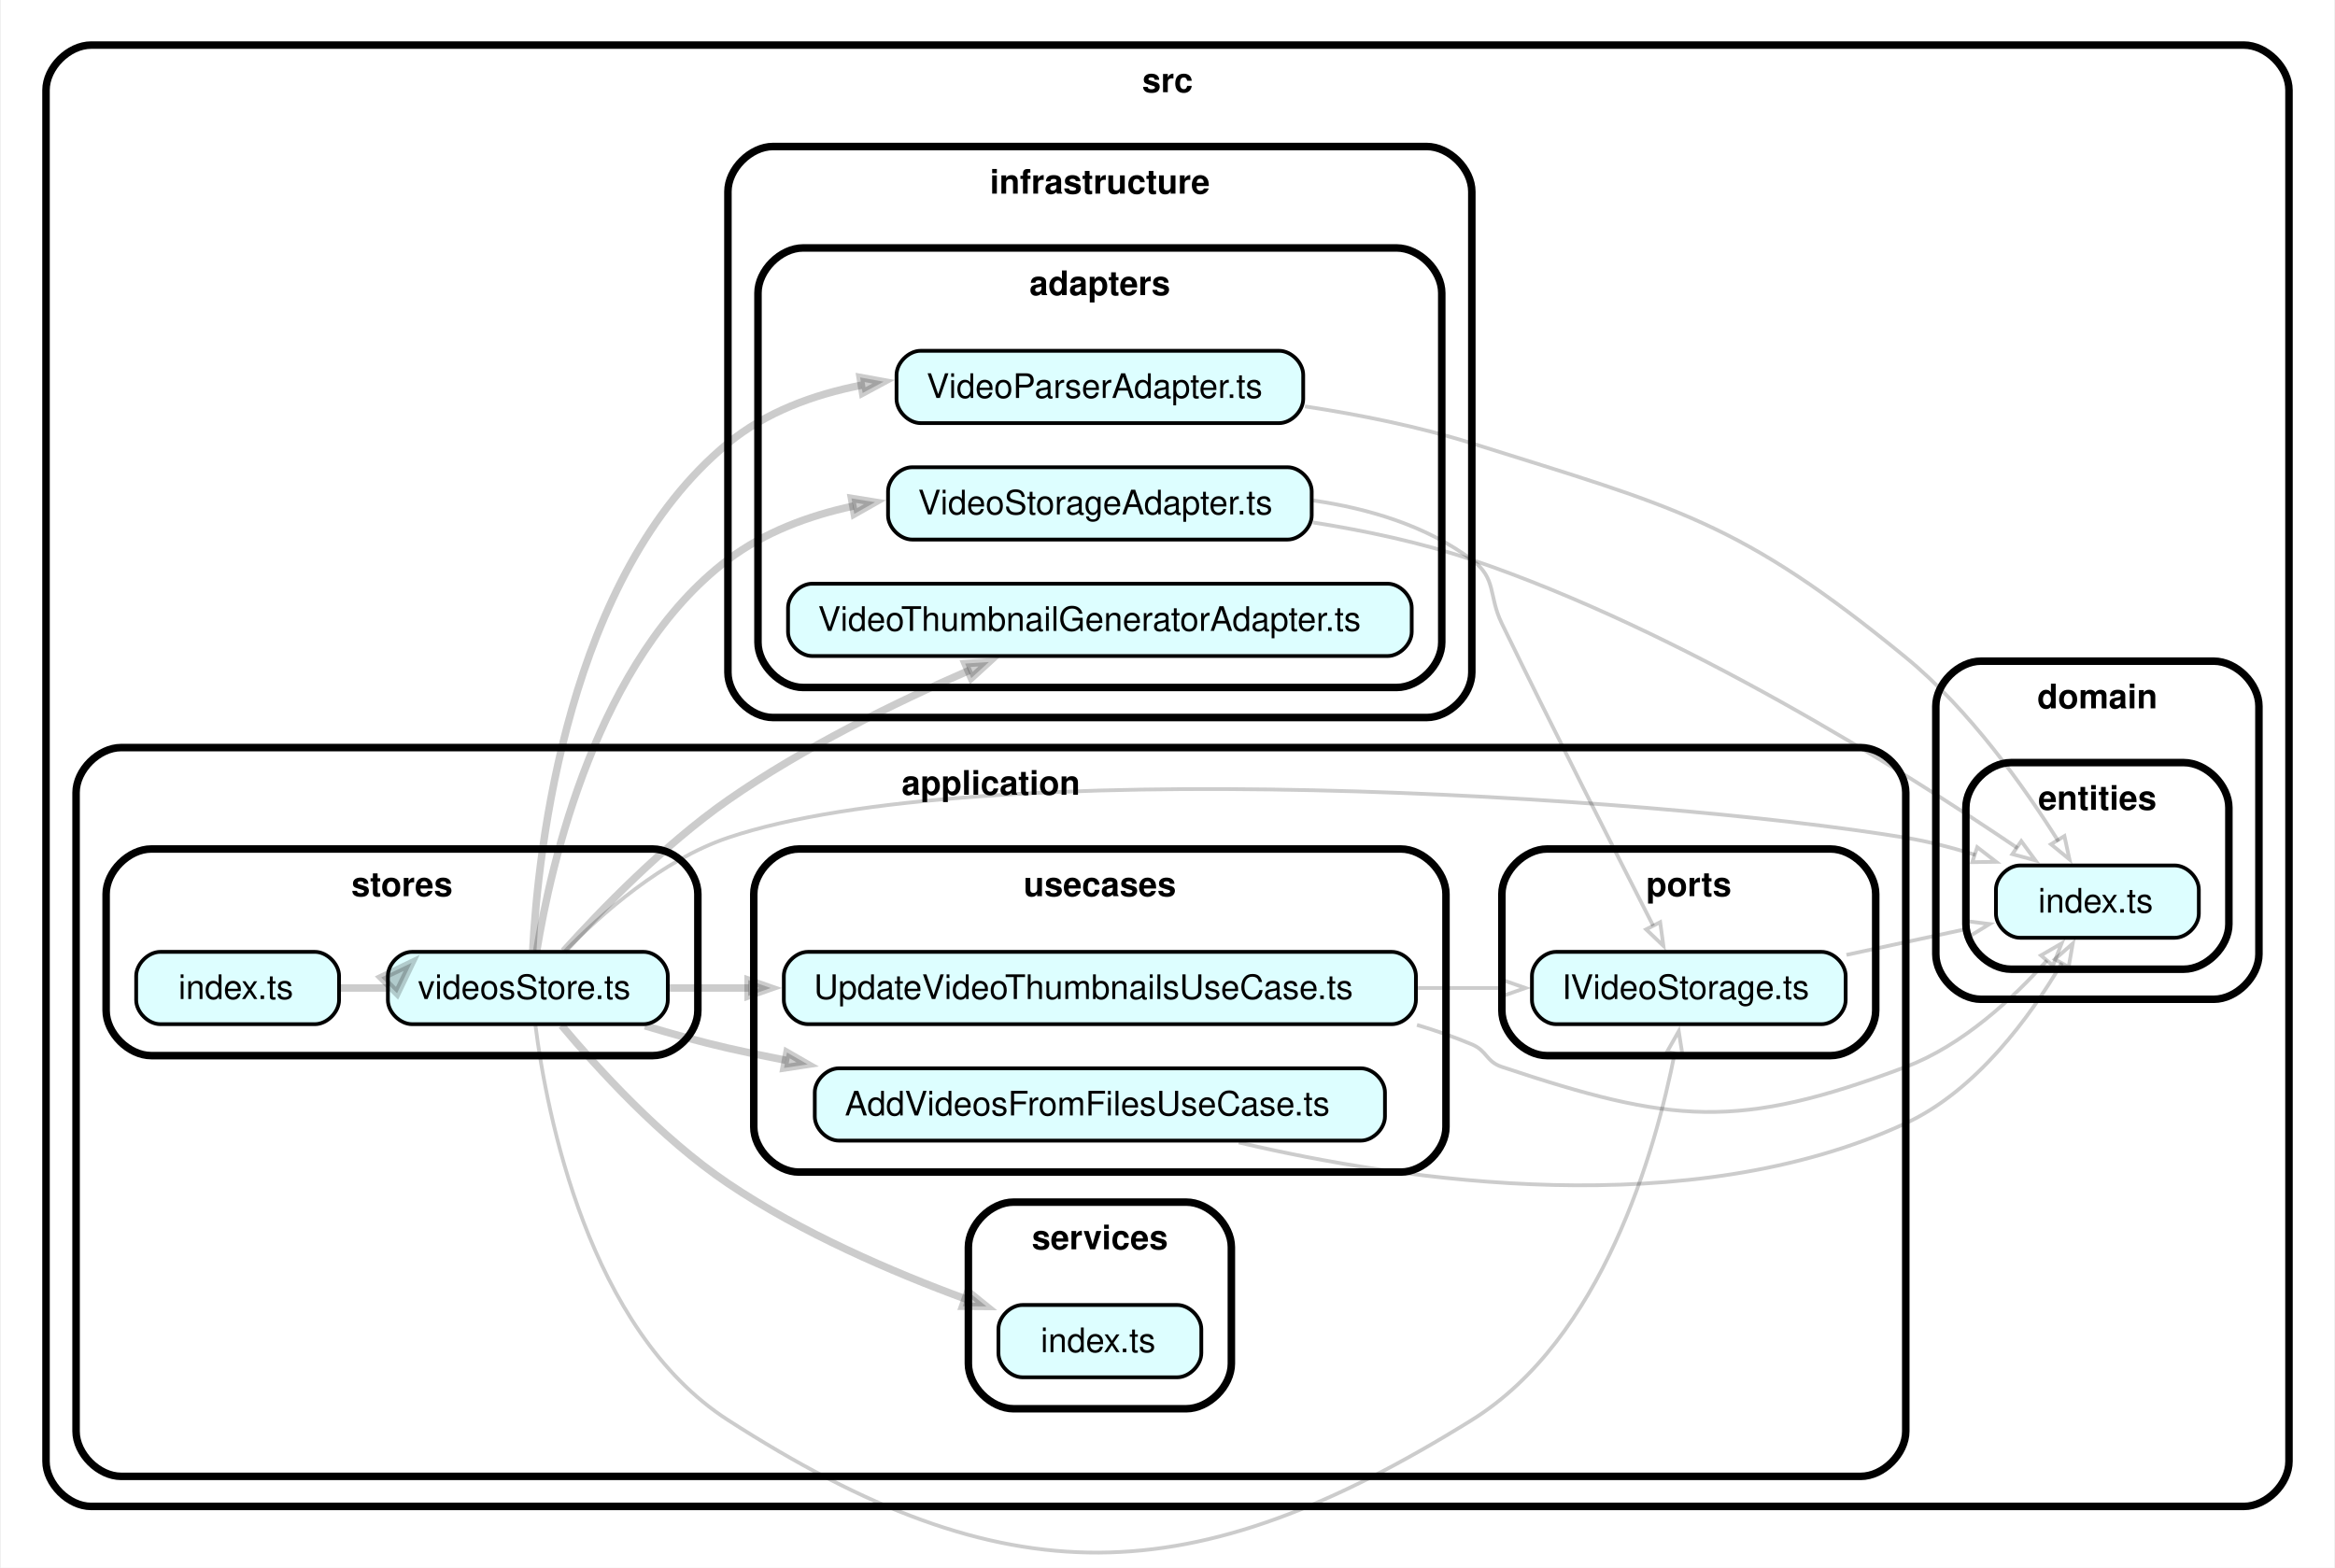
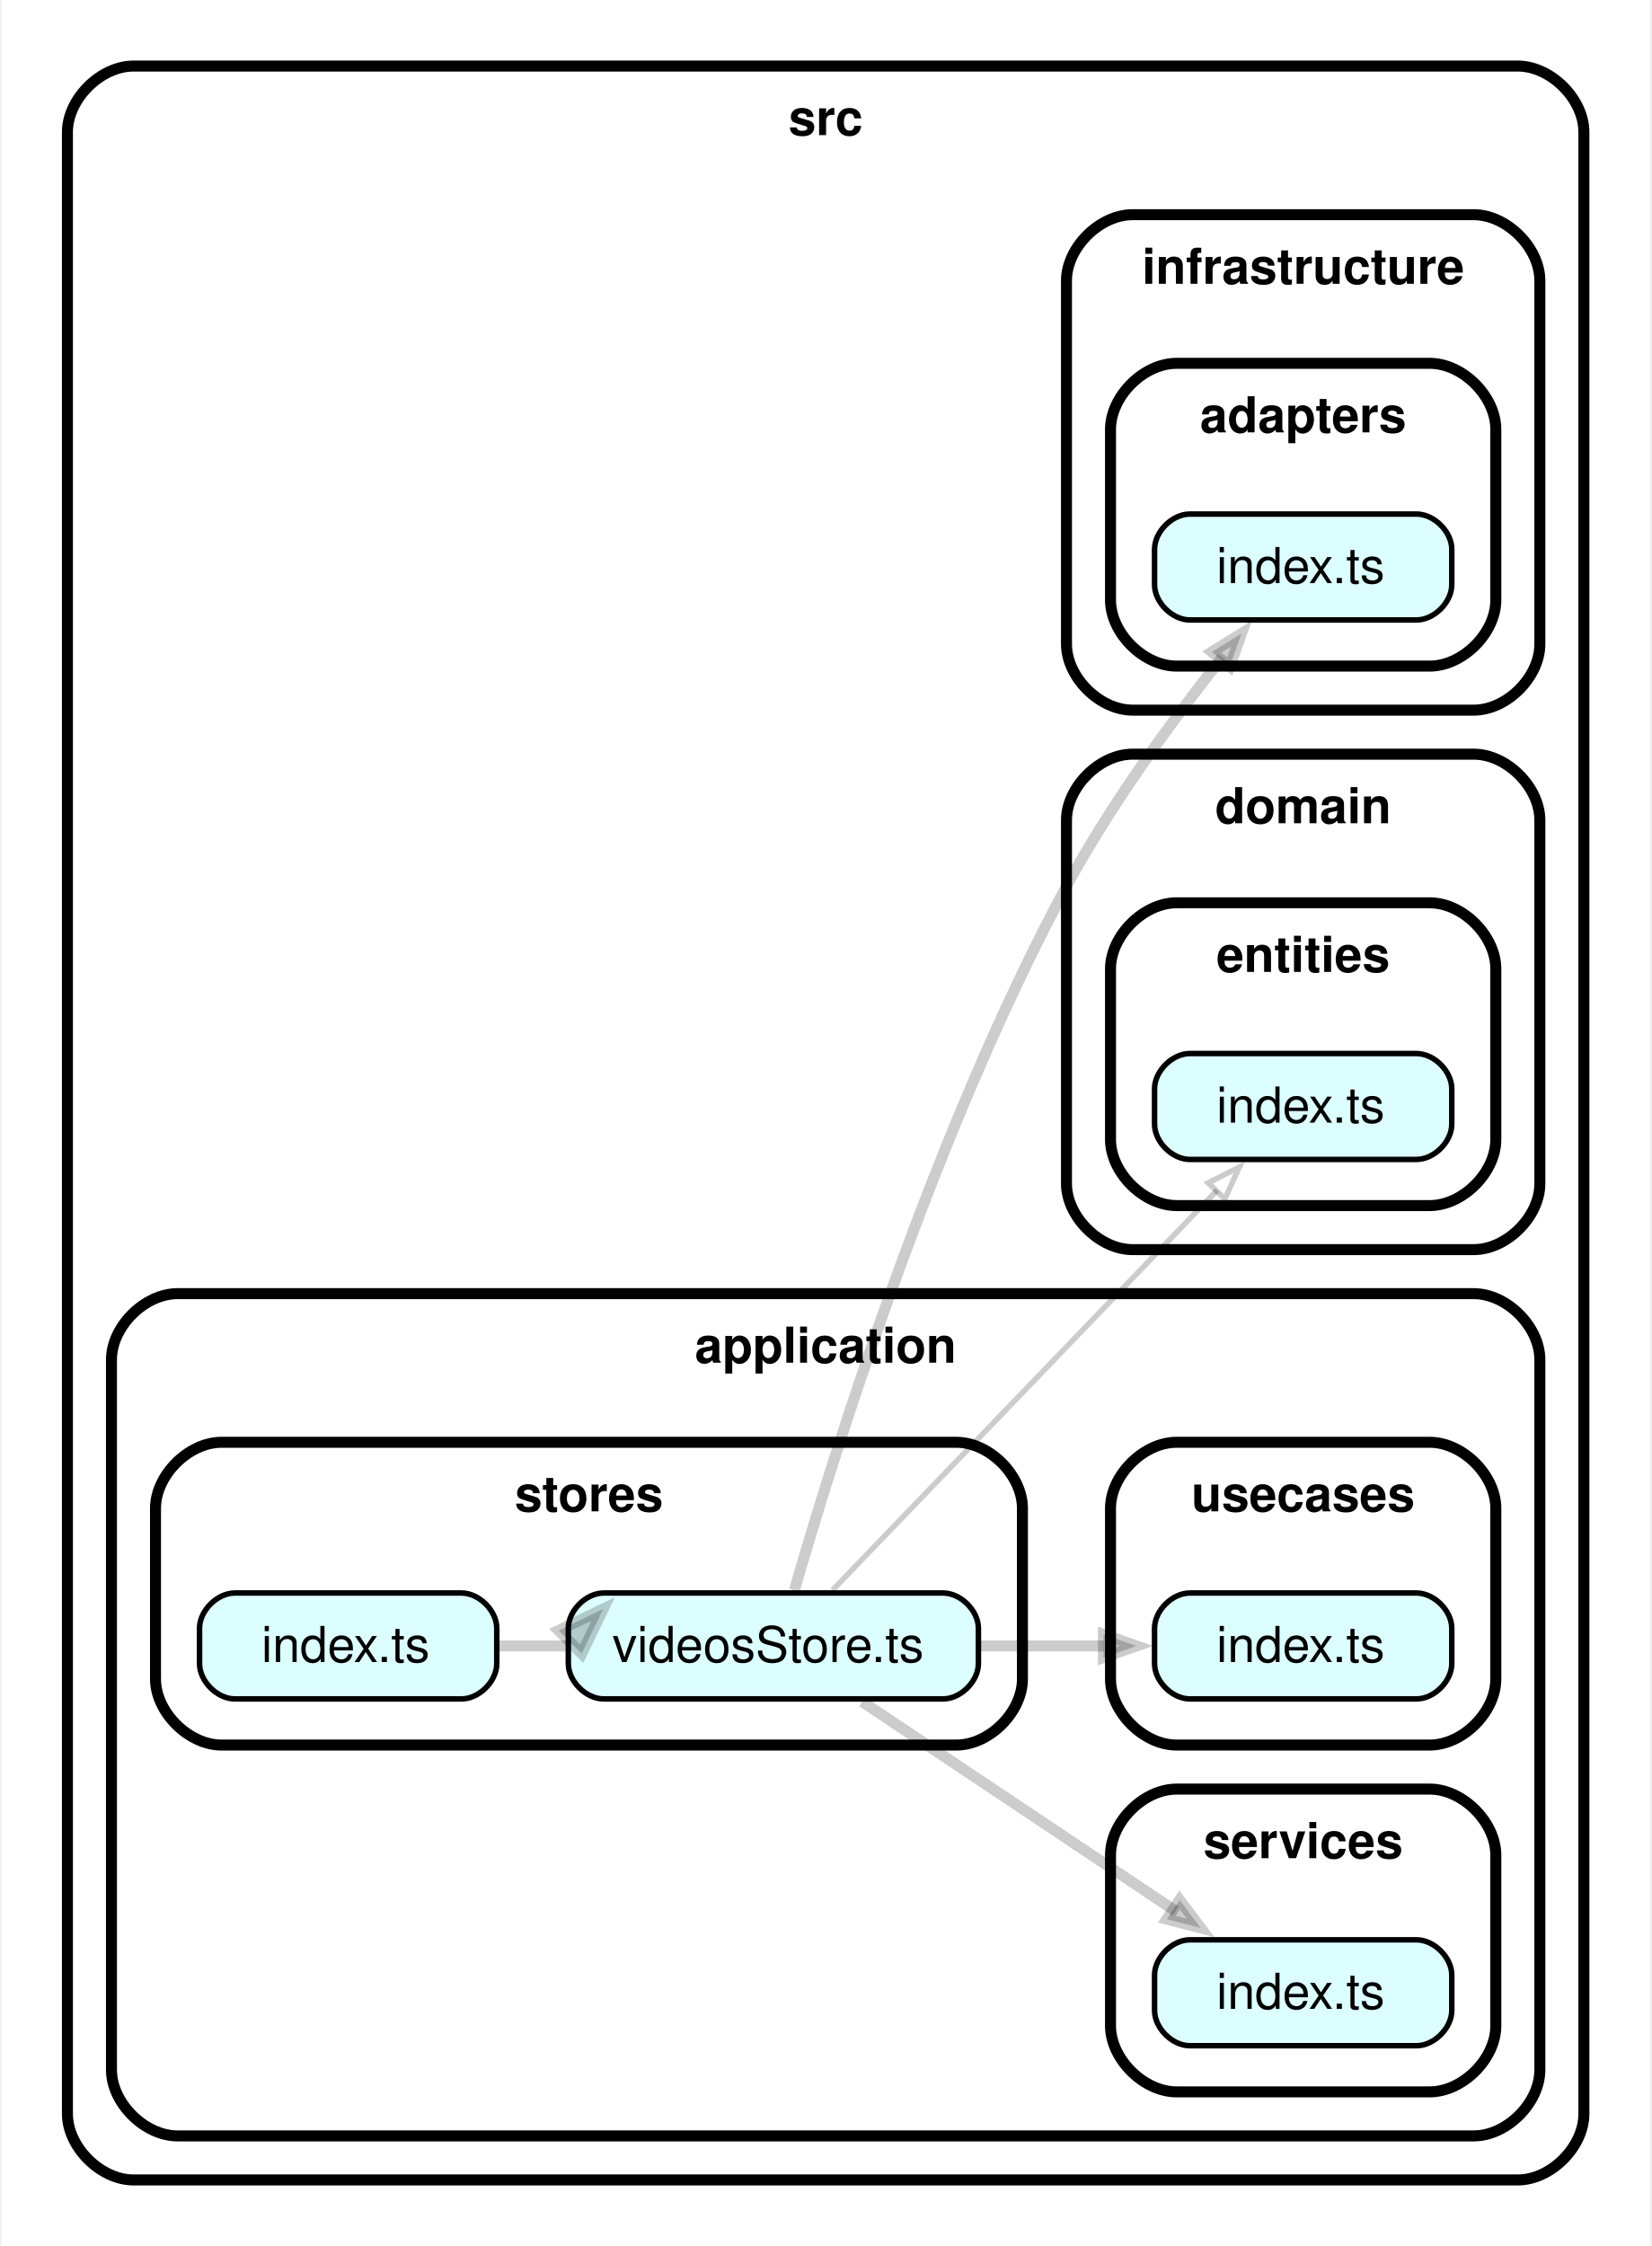
- <svg xmlns="http://www.w3.org/2000/svg" xmlns:xlink="http://www.w3.org/1999/xlink" width="621pt" height="417pt" viewBox="0.00 0.00 621.00 417.33">
-   <g id="graph0" class="graph" transform="scale(1 1) rotate(0) translate(4 413.33)">
-     <polygon fill="white" stroke="none" points="-4,4 -4,-413.33 617,-413.33 617,4 -4,4" />
+ <svg xmlns="http://www.w3.org/2000/svg" xmlns:xlink="http://www.w3.org/1999/xlink" width="300pt" height="408pt" viewBox="0.00 0.00 299.50 408.00">
+   <g id="graph0" class="graph" transform="scale(1 1) rotate(0) translate(4 404)">
+     <polygon fill="white" stroke="none" points="-4,4 -4,-404 295.5,-404 295.5,4 -4,4" />
    <g id="clust1" class="cluster">
-       <path fill="#ffffff" stroke="black" stroke-width="2" d="M20,-12.33C20,-12.33 593,-12.33 593,-12.33 599,-12.33 605,-18.33 605,-24.33 605,-24.33 605,-389.33 605,-389.33 605,-395.33 599,-401.33 593,-401.33 593,-401.33 20,-401.33 20,-401.33 14,-401.33 8,-395.33 8,-389.33 8,-389.33 8,-24.33 8,-24.33 8,-18.33 14,-12.33 20,-12.33" />
-       <text text-anchor="middle" x="306.5" y="-388.78" font-family="Helvetica,sans-Serif" font-weight="bold" font-size="9.00">src</text>
+       <path fill="#ffffff" stroke="black" stroke-width="2" d="M20,-8C20,-8 271.5,-8 271.5,-8 277.5,-8 283.5,-14 283.5,-20 283.5,-20 283.5,-380 283.5,-380 283.5,-386 277.5,-392 271.5,-392 271.5,-392 20,-392 20,-392 14,-392 8,-386 8,-380 8,-380 8,-20 8,-20 8,-14 14,-8 20,-8" />
+       <text text-anchor="middle" x="145.75" y="-379.45" font-family="Helvetica,sans-Serif" font-weight="bold" font-size="9.00">src</text>
    </g>
    <g id="clust2" class="cluster">
-       <path fill="#ffffff" stroke="black" stroke-width="2" d="M28,-20.33C28,-20.33 491,-20.33 491,-20.33 497,-20.33 503,-26.33 503,-32.33 503,-32.33 503,-202.33 503,-202.33 503,-208.33 497,-214.33 491,-214.33 491,-214.33 28,-214.33 28,-214.33 22,-214.33 16,-208.33 16,-202.33 16,-202.33 16,-32.33 16,-32.33 16,-26.33 22,-20.33 28,-20.33" />
-       <text text-anchor="middle" x="259.5" y="-201.78" font-family="Helvetica,sans-Serif" font-weight="bold" font-size="9.00">application</text>
+       <path fill="#ffffff" stroke="black" stroke-width="2" d="M28,-16C28,-16 263.5,-16 263.5,-16 269.5,-16 275.5,-22 275.5,-28 275.5,-28 275.5,-157 275.5,-157 275.5,-163 269.5,-169 263.5,-169 263.5,-169 28,-169 28,-169 22,-169 16,-163 16,-157 16,-157 16,-28 16,-28 16,-22 22,-16 28,-16" />
+       <text text-anchor="middle" x="145.75" y="-156.45" font-family="Helvetica,sans-Serif" font-weight="bold" font-size="9.00">application</text>
    </g>
    <g id="clust3" class="cluster">
-       <path fill="#ffffff" stroke="black" stroke-width="2" d="M407.5,-132.33C407.5,-132.33 483,-132.33 483,-132.33 489,-132.33 495,-138.33 495,-144.33 495,-144.33 495,-175.33 495,-175.33 495,-181.33 489,-187.33 483,-187.33 483,-187.33 407.5,-187.33 407.5,-187.33 401.5,-187.33 395.5,-181.33 395.5,-175.33 395.5,-175.33 395.5,-144.33 395.5,-144.33 395.5,-138.33 401.5,-132.33 407.5,-132.33" />
-       <text text-anchor="middle" x="445.25" y="-174.78" font-family="Helvetica,sans-Serif" font-weight="bold" font-size="9.00">ports</text>
+       <path fill="#ffffff" stroke="black" stroke-width="2" d="M209.5,-24C209.5,-24 255.5,-24 255.5,-24 261.5,-24 267.5,-30 267.5,-36 267.5,-36 267.5,-67 267.5,-67 267.5,-73 261.5,-79 255.5,-79 255.5,-79 209.5,-79 209.5,-79 203.5,-79 197.5,-73 197.5,-67 197.5,-67 197.5,-36 197.5,-36 197.5,-30 203.5,-24 209.5,-24" />
+       <text text-anchor="middle" x="232.5" y="-66.45" font-family="Helvetica,sans-Serif" font-weight="bold" font-size="9.00">services</text>
+     </g>
+     <g id="clust5" class="cluster">
+       <path fill="#ffffff" stroke="black" stroke-width="2" d="M209.5,-87C209.5,-87 255.5,-87 255.5,-87 261.5,-87 267.5,-93 267.5,-99 267.5,-99 267.5,-130 267.5,-130 267.5,-136 261.5,-142 255.5,-142 255.5,-142 209.5,-142 209.5,-142 203.5,-142 197.5,-136 197.5,-130 197.5,-130 197.5,-99 197.5,-99 197.5,-93 203.5,-87 209.5,-87" />
+       <text text-anchor="middle" x="232.5" y="-129.45" font-family="Helvetica,sans-Serif" font-weight="bold" font-size="9.00">usecases</text>
+     </g>
+     <g id="clust4" class="cluster">
+       <path fill="#ffffff" stroke="black" stroke-width="2" d="M36,-87C36,-87 169.5,-87 169.5,-87 175.5,-87 181.5,-93 181.5,-99 181.5,-99 181.5,-130 181.5,-130 181.5,-136 175.5,-142 169.5,-142 169.5,-142 36,-142 36,-142 30,-142 24,-136 24,-130 24,-130 24,-99 24,-99 24,-93 30,-87 36,-87" />
+       <text text-anchor="middle" x="102.75" y="-129.45" font-family="Helvetica,sans-Serif" font-weight="bold" font-size="9.00">stores</text>
    </g>
    <g id="clust6" class="cluster">
-       <path fill="#ffffff" stroke="black" stroke-width="2" d="M208.38,-101.33C208.38,-101.33 368.62,-101.33 368.62,-101.33 374.62,-101.33 380.62,-107.33 380.62,-113.33 380.62,-113.33 380.62,-175.33 380.62,-175.33 380.62,-181.33 374.62,-187.33 368.62,-187.33 368.62,-187.33 208.38,-187.33 208.38,-187.33 202.38,-187.33 196.38,-181.33 196.38,-175.33 196.38,-175.33 196.38,-113.33 196.38,-113.33 196.38,-107.33 202.38,-101.33 208.38,-101.33" />
-       <text text-anchor="middle" x="288.5" y="-174.78" font-family="Helvetica,sans-Serif" font-weight="bold" font-size="9.00">usecases</text>
-     </g>
-     <g id="clust4" class="cluster">
-       <path fill="#ffffff" stroke="black" stroke-width="2" d="M265.5,-38.33C265.5,-38.33 311.5,-38.33 311.5,-38.33 317.5,-38.33 323.5,-44.33 323.5,-50.33 323.5,-50.33 323.5,-81.33 323.5,-81.33 323.5,-87.33 317.5,-93.33 311.5,-93.33 311.5,-93.33 265.5,-93.33 265.5,-93.33 259.5,-93.33 253.5,-87.33 253.5,-81.33 253.5,-81.33 253.5,-50.33 253.5,-50.33 253.5,-44.33 259.5,-38.33 265.5,-38.33" />
-       <text text-anchor="middle" x="288.5" y="-80.78" font-family="Helvetica,sans-Serif" font-weight="bold" font-size="9.00">services</text>
-     </g>
-     <g id="clust5" class="cluster">
-       <path fill="#ffffff" stroke="black" stroke-width="2" d="M36,-132.33C36,-132.33 169.5,-132.33 169.5,-132.33 175.5,-132.33 181.5,-138.33 181.5,-144.33 181.5,-144.33 181.5,-175.33 181.5,-175.33 181.5,-181.33 175.5,-187.33 169.5,-187.33 169.5,-187.33 36,-187.33 36,-187.33 30,-187.33 24,-181.33 24,-175.33 24,-175.33 24,-144.33 24,-144.33 24,-138.33 30,-132.33 36,-132.33" />
-       <text text-anchor="middle" x="102.75" y="-174.78" font-family="Helvetica,sans-Serif" font-weight="bold" font-size="9.00">stores</text>
+       <path fill="#ffffff" stroke="black" stroke-width="2" d="M201.5,-177C201.5,-177 263.5,-177 263.5,-177 269.5,-177 275.5,-183 275.5,-189 275.5,-189 275.5,-255 275.5,-255 275.5,-261 269.5,-267 263.5,-267 263.5,-267 201.5,-267 201.5,-267 195.5,-267 189.5,-261 189.5,-255 189.5,-255 189.5,-189 189.5,-189 189.5,-183 195.5,-177 201.5,-177" />
+       <text text-anchor="middle" x="232.5" y="-254.45" font-family="Helvetica,sans-Serif" font-weight="bold" font-size="9.00">domain</text>
    </g>
    <g id="clust7" class="cluster">
-       <path fill="#ffffff" stroke="black" stroke-width="2" d="M523,-147.33C523,-147.33 585,-147.33 585,-147.33 591,-147.33 597,-153.33 597,-159.33 597,-159.33 597,-225.33 597,-225.33 597,-231.33 591,-237.33 585,-237.33 585,-237.33 523,-237.33 523,-237.33 517,-237.33 511,-231.33 511,-225.33 511,-225.33 511,-159.33 511,-159.33 511,-153.33 517,-147.33 523,-147.33" />
-       <text text-anchor="middle" x="554" y="-224.78" font-family="Helvetica,sans-Serif" font-weight="bold" font-size="9.00">domain</text>
+       <path fill="#ffffff" stroke="black" stroke-width="2" d="M209.5,-185C209.5,-185 255.5,-185 255.5,-185 261.5,-185 267.5,-191 267.5,-197 267.5,-197 267.5,-228 267.5,-228 267.5,-234 261.5,-240 255.5,-240 255.5,-240 209.5,-240 209.5,-240 203.5,-240 197.5,-234 197.5,-228 197.5,-228 197.5,-197 197.5,-197 197.5,-191 203.5,-185 209.5,-185" />
+       <text text-anchor="middle" x="232.5" y="-227.45" font-family="Helvetica,sans-Serif" font-weight="bold" font-size="9.00">entities</text>
    </g>
    <g id="clust8" class="cluster">
-       <path fill="#ffffff" stroke="black" stroke-width="2" d="M531,-155.33C531,-155.33 577,-155.33 577,-155.33 583,-155.33 589,-161.33 589,-167.33 589,-167.33 589,-198.33 589,-198.33 589,-204.33 583,-210.33 577,-210.33 577,-210.33 531,-210.33 531,-210.33 525,-210.33 519,-204.33 519,-198.33 519,-198.33 519,-167.33 519,-167.33 519,-161.33 525,-155.33 531,-155.33" />
-       <text text-anchor="middle" x="554" y="-197.78" font-family="Helvetica,sans-Serif" font-weight="bold" font-size="9.00">entities</text>
+       <path fill="#ffffff" stroke="black" stroke-width="2" d="M201.5,-275C201.5,-275 263.5,-275 263.5,-275 269.5,-275 275.5,-281 275.5,-287 275.5,-287 275.5,-353 275.5,-353 275.5,-359 269.5,-365 263.5,-365 263.5,-365 201.5,-365 201.5,-365 195.5,-365 189.5,-359 189.5,-353 189.5,-353 189.5,-287 189.5,-287 189.5,-281 195.5,-275 201.5,-275" />
+       <text text-anchor="middle" x="232.5" y="-352.45" font-family="Helvetica,sans-Serif" font-weight="bold" font-size="9.00">infrastructure</text>
    </g>
    <g id="clust9" class="cluster">
-       <path fill="#ffffff" stroke="black" stroke-width="2" d="M201.5,-222.33C201.5,-222.33 375.5,-222.33 375.5,-222.33 381.5,-222.33 387.5,-228.33 387.5,-234.33 387.5,-234.33 387.5,-362.33 387.5,-362.33 387.5,-368.33 381.5,-374.33 375.5,-374.33 375.5,-374.33 201.5,-374.33 201.5,-374.33 195.5,-374.33 189.5,-368.33 189.5,-362.33 189.5,-362.33 189.5,-234.33 189.5,-234.33 189.5,-228.33 195.5,-222.33 201.5,-222.33" />
-       <text text-anchor="middle" x="288.5" y="-361.78" font-family="Helvetica,sans-Serif" font-weight="bold" font-size="9.00">infrastructure</text>
-     </g>
-     <g id="clust10" class="cluster">
-       <path fill="#ffffff" stroke="black" stroke-width="2" d="M209.5,-230.33C209.5,-230.33 367.5,-230.33 367.5,-230.33 373.5,-230.33 379.5,-236.33 379.5,-242.33 379.5,-242.33 379.5,-335.33 379.5,-335.33 379.5,-341.33 373.5,-347.33 367.5,-347.33 367.5,-347.33 209.5,-347.33 209.5,-347.33 203.5,-347.33 197.5,-341.33 197.5,-335.33 197.5,-335.33 197.5,-242.33 197.5,-242.33 197.5,-236.33 203.5,-230.33 209.5,-230.33" />
-       <text text-anchor="middle" x="288.5" y="-334.78" font-family="Helvetica,sans-Serif" font-weight="bold" font-size="9.00">adapters</text>
+       <path fill="#ffffff" stroke="black" stroke-width="2" d="M209.5,-283C209.5,-283 255.5,-283 255.5,-283 261.5,-283 267.5,-289 267.5,-295 267.5,-295 267.5,-326 267.5,-326 267.5,-332 261.5,-338 255.5,-338 255.5,-338 209.5,-338 209.5,-338 203.5,-338 197.5,-332 197.5,-326 197.5,-326 197.5,-295 197.5,-295 197.5,-289 203.5,-283 209.5,-283" />
+       <text text-anchor="middle" x="232.5" y="-325.45" font-family="Helvetica,sans-Serif" font-weight="bold" font-size="9.00">adapters</text>
    </g>
    <g id="node1" class="node">
      <g id="a_node1">
-         <a xlink:href="src/application/ports/IVideoStorage.ts" xlink:title="IVideoStorage.ts">
-           <path fill="#ddfeff" stroke="black" d="M480.58,-159.95C480.58,-159.95 409.92,-159.95 409.92,-159.95 406.71,-159.95 403.5,-156.74 403.5,-153.54 403.5,-153.54 403.5,-147.12 403.5,-147.12 403.5,-143.91 406.71,-140.7 409.92,-140.7 409.92,-140.7 480.58,-140.7 480.58,-140.7 483.79,-140.7 487,-143.91 487,-147.12 487,-147.12 487,-153.54 487,-153.54 487,-156.74 483.79,-159.95 480.58,-159.95" />
-           <text text-anchor="start" x="411.5" y="-147.4" font-family="Helvetica,sans-Serif" font-size="9.00">IVideoStorage.ts</text>
+         <a xlink:href="src/application/services/index.ts" xlink:title="index.ts">
+           <path fill="#ddfeff" stroke="black" d="M253.08,-51.62C253.08,-51.62 211.92,-51.62 211.92,-51.62 208.71,-51.62 205.5,-48.42 205.5,-45.21 205.5,-45.21 205.5,-38.79 205.5,-38.79 205.5,-35.58 208.71,-32.38 211.92,-32.38 211.92,-32.38 253.08,-32.38 253.08,-32.38 256.29,-32.38 259.5,-35.58 259.5,-38.79 259.5,-38.79 259.5,-45.21 259.5,-45.21 259.5,-48.42 256.29,-51.62 253.08,-51.62" />
+           <text text-anchor="start" x="216.75" y="-39.08" font-family="Helvetica,sans-Serif" font-size="9.00">index.ts</text>
        </a>
      </g>
    </g>
    <g id="node2" class="node">
      <g id="a_node2">
-         <a xlink:href="src/domain/entities/index.ts" xlink:title="index.ts">
-           <path fill="#ddfeff" stroke="black" d="M574.58,-182.95C574.58,-182.95 533.42,-182.95 533.42,-182.95 530.21,-182.95 527,-179.74 527,-176.54 527,-176.54 527,-170.12 527,-170.12 527,-166.91 530.21,-163.7 533.42,-163.7 533.42,-163.7 574.58,-163.7 574.58,-163.7 577.79,-163.7 581,-166.91 581,-170.12 581,-170.12 581,-176.54 581,-176.54 581,-179.74 577.79,-182.95 574.58,-182.95" />
-           <text text-anchor="start" x="538.25" y="-170.4" font-family="Helvetica,sans-Serif" font-size="9.00">index.ts</text>
+         <a xlink:href="src/application/stores/index.ts" xlink:title="index.ts">
+           <path fill="#ddfeff" stroke="black" d="M79.58,-114.62C79.58,-114.62 38.42,-114.62 38.42,-114.62 35.21,-114.62 32,-111.42 32,-108.21 32,-108.21 32,-101.79 32,-101.79 32,-98.58 35.21,-95.38 38.42,-95.38 38.42,-95.38 79.58,-95.38 79.58,-95.38 82.79,-95.38 86,-98.58 86,-101.79 86,-101.79 86,-108.21 86,-108.21 86,-111.42 82.79,-114.62 79.58,-114.62" />
+           <text text-anchor="start" x="43.25" y="-102.08" font-family="Helvetica,sans-Serif" font-size="9.00">index.ts</text>
+         </a>
+       </g>
+     </g>
+     <g id="node3" class="node">
+       <g id="a_node3">
+         <a xlink:href="src/application/stores/videosStore.ts" xlink:title="videosStore.ts">
+           <path fill="#ddfeff" stroke="black" d="M167.08,-114.62C167.08,-114.62 105.42,-114.62 105.42,-114.62 102.21,-114.62 99,-111.42 99,-108.21 99,-108.21 99,-101.79 99,-101.79 99,-98.58 102.21,-95.38 105.42,-95.38 105.42,-95.38 167.08,-95.38 167.08,-95.38 170.29,-95.38 173.5,-98.58 173.5,-101.79 173.5,-101.79 173.5,-108.21 173.5,-108.21 173.5,-111.42 170.29,-114.62 167.08,-114.62" />
+           <text text-anchor="start" x="107" y="-102.08" font-family="Helvetica,sans-Serif" font-size="9.00">videosStore.ts</text>
        </a>
      </g>
    </g>
    <g id="edge1" class="edge">
-       <path fill="none" stroke="#000000" stroke-opacity="0.2" d="M487.22,-159.15C497.91,-161.46 509.31,-163.91 519.56,-166.12" />
-       <polygon fill="none" stroke="#000000" stroke-opacity="0.2" points="519,-168.15 525.31,-167.36 519.89,-164.05 519,-168.15" />
+       <path fill="none" stroke="#000000" stroke-width="2" stroke-opacity="0.2" d="M86.32,-105C90.3,-105 94.47,-105 98.63,-105" />
+       <polygon fill="#000000" fill-opacity="0.2" stroke="#000000" stroke-width="2" stroke-opacity="0.2" points="101.43,-103.61 105.33,-111.71 97.23,-107.81 101.43,-103.61" />
    </g>
-     <g id="node3" class="node">
-       <g id="a_node3">
-         <a xlink:href="src/application/services/index.ts" xlink:title="index.ts">
-           <path fill="#ddfeff" stroke="black" d="M309.08,-65.95C309.08,-65.95 267.92,-65.95 267.92,-65.95 264.71,-65.95 261.5,-62.74 261.5,-59.54 261.5,-59.54 261.5,-53.12 261.5,-53.12 261.5,-49.91 264.71,-46.7 267.92,-46.7 267.92,-46.7 309.08,-46.7 309.08,-46.7 312.29,-46.7 315.5,-49.91 315.5,-53.12 315.5,-53.12 315.5,-59.54 315.5,-59.54 315.5,-62.74 312.29,-65.95 309.08,-65.95" />
-           <text text-anchor="start" x="272.75" y="-53.4" font-family="Helvetica,sans-Serif" font-size="9.00">index.ts</text>
-         </a>
-       </g>
+     <g id="edge2" class="edge">
+       <path fill="none" stroke="#000000" stroke-width="2" stroke-opacity="0.2" d="M152.39,-94.88C167.78,-84.59 191.79,-68.54 209.32,-56.83" />
+       <polygon fill="#000000" fill-opacity="0.2" stroke="#000000" stroke-width="2" stroke-opacity="0.2" points="210.06,-58.86 213.88,-53.78 207.72,-55.37 210.06,-58.86" />
    </g>
    <g id="node4" class="node">
      <g id="a_node4">
-         <a xlink:href="src/application/stores/index.ts" xlink:title="index.ts">
-           <path fill="#ddfeff" stroke="black" d="M79.58,-159.95C79.58,-159.95 38.42,-159.95 38.42,-159.95 35.21,-159.95 32,-156.74 32,-153.54 32,-153.54 32,-147.12 32,-147.12 32,-143.91 35.21,-140.7 38.42,-140.7 38.42,-140.7 79.58,-140.7 79.58,-140.7 82.79,-140.7 86,-143.91 86,-147.12 86,-147.12 86,-153.54 86,-153.54 86,-156.74 82.79,-159.95 79.58,-159.95" />
-           <text text-anchor="start" x="43.25" y="-147.4" font-family="Helvetica,sans-Serif" font-size="9.00">index.ts</text>
-         </a>
-       </g>
-     </g>
-     <g id="node5" class="node">
-       <g id="a_node5">
-         <a xlink:href="src/application/stores/videosStore.ts" xlink:title="videosStore.ts">
-           <path fill="#ddfeff" stroke="black" d="M167.08,-159.95C167.08,-159.95 105.42,-159.95 105.42,-159.95 102.21,-159.95 99,-156.74 99,-153.54 99,-153.54 99,-147.12 99,-147.12 99,-143.91 102.21,-140.7 105.42,-140.7 105.42,-140.7 167.08,-140.7 167.08,-140.7 170.29,-140.7 173.5,-143.91 173.5,-147.12 173.5,-147.12 173.5,-153.54 173.5,-153.54 173.5,-156.74 170.29,-159.95 167.08,-159.95" />
-           <text text-anchor="start" x="107" y="-147.4" font-family="Helvetica,sans-Serif" font-size="9.00">videosStore.ts</text>
-         </a>
-       </g>
-     </g>
-     <g id="edge2" class="edge">
-       <path fill="none" stroke="#000000" stroke-width="2" stroke-opacity="0.2" d="M86.32,-150.33C90.3,-150.33 94.47,-150.33 98.63,-150.33" />
-       <polygon fill="#000000" fill-opacity="0.2" stroke="#000000" stroke-width="2" stroke-opacity="0.2" points="101.43,-148.93 105.33,-157.03 97.23,-153.13 101.43,-148.93" />
-     </g>
-     <g id="edge4" class="edge">
-       <path fill="none" stroke="#000000" stroke-opacity="0.2" d="M138.27,-140.34C141.26,-117.05 152.26,-59.31 189.5,-35.33 263.48,12.32 312.76,11.13 387.5,-35.33 422.26,-56.94 436.36,-106.82 441.55,-133.22" />
-       <polygon fill="none" stroke="#000000" stroke-opacity="0.2" points="439.43,-133.29 442.57,-138.82 443.56,-132.54 439.43,-133.29" />
-     </g>
-     <g id="edge8" class="edge">
-       <path fill="none" stroke="#000000" stroke-opacity="0.2" d="M146.12,-160.14C155.7,-169.95 171.97,-184.39 189.5,-190.33 255.48,-212.68 434.27,-201.69 503,-190.33 509.11,-189.32 515.48,-187.66 521.54,-185.76" />
-       <polygon fill="none" stroke="#000000" stroke-opacity="0.2" points="522.02,-187.81 527.05,-183.92 520.7,-183.83 522.02,-187.81" />
-     </g>
-     <g id="edge5" class="edge">
-       <path fill="none" stroke="#000000" stroke-width="2" stroke-opacity="0.2" d="M145.21,-140.38C154.75,-128.99 171.68,-110.36 189.5,-98.33 209.01,-85.15 233.32,-74.7 252.85,-67.52" />
-       <polygon fill="#000000" fill-opacity="0.2" stroke="#000000" stroke-width="2" stroke-opacity="0.2" points="253.38,-69.56 258.32,-65.57 251.97,-65.61 253.38,-69.56" />
-     </g>
-     <g id="node6" class="node">
-       <g id="a_node6">
-         <a xlink:href="src/infrastructure/adapters/VideoParserAdapter.ts" xlink:title="VideoParserAdapter.ts">
-           <path fill="#ddfeff" stroke="black" d="M336.21,-319.95C336.21,-319.95 240.79,-319.95 240.79,-319.95 237.58,-319.95 234.38,-316.74 234.38,-313.54 234.38,-313.54 234.38,-307.12 234.38,-307.12 234.38,-303.91 237.58,-300.7 240.79,-300.7 240.79,-300.7 336.21,-300.7 336.21,-300.7 339.42,-300.7 342.62,-303.91 342.62,-307.12 342.62,-307.12 342.62,-313.54 342.62,-313.54 342.62,-316.74 339.42,-319.95 336.21,-319.95" />
-           <text text-anchor="start" x="242.38" y="-307.4" font-family="Helvetica,sans-Serif" font-size="9.00">VideoParserAdapter.ts</text>
+         <a xlink:href="src/application/usecases/index.ts" xlink:title="index.ts">
+           <path fill="#ddfeff" stroke="black" d="M253.08,-114.62C253.08,-114.62 211.92,-114.62 211.92,-114.62 208.71,-114.62 205.5,-111.42 205.5,-108.21 205.5,-108.21 205.5,-101.79 205.5,-101.79 205.5,-98.58 208.71,-95.38 211.92,-95.38 211.92,-95.38 253.08,-95.38 253.08,-95.38 256.29,-95.38 259.5,-98.58 259.5,-101.79 259.5,-101.79 259.5,-108.21 259.5,-108.21 259.5,-111.42 256.29,-114.62 253.08,-114.62" />
+           <text text-anchor="start" x="216.75" y="-102.08" font-family="Helvetica,sans-Serif" font-size="9.00">index.ts</text>
        </a>
      </g>
    </g>
    <g id="edge3" class="edge">
-       <path fill="none" stroke="#000000" stroke-width="2" stroke-opacity="0.2" d="M137.56,-160.36C138.96,-187.05 146.73,-260.14 189.5,-295.33 199.54,-303.59 212.2,-308.28 225.04,-310.79" />
-       <polygon fill="#000000" fill-opacity="0.2" stroke="#000000" stroke-width="2" stroke-opacity="0.2" points="224.69,-312.86 230.95,-311.72 225.35,-308.71 224.69,-312.86" />
+       <path fill="none" stroke="#000000" stroke-width="2" stroke-opacity="0.2" d="M173.96,-105C181.3,-105 189,-105 196.29,-105" />
+       <polygon fill="#000000" fill-opacity="0.2" stroke="#000000" stroke-width="2" stroke-opacity="0.2" points="196.22,-107.1 202.22,-105 196.22,-102.9 196.22,-107.1" />
    </g>
-     <g id="node7" class="node">
-       <g id="a_node7">
-         <a xlink:href="src/application/usecases/AddVideosFromFilesUseCase.ts" xlink:title="AddVideosFromFilesUseCase.ts">
-           <path fill="#ddfeff" stroke="black" d="M357.96,-128.95C357.96,-128.95 219.04,-128.95 219.04,-128.95 215.83,-128.95 212.62,-125.74 212.62,-122.54 212.62,-122.54 212.62,-116.12 212.62,-116.12 212.62,-112.91 215.83,-109.7 219.04,-109.7 219.04,-109.7 357.96,-109.7 357.96,-109.7 361.17,-109.7 364.38,-112.91 364.38,-116.12 364.38,-116.12 364.38,-122.54 364.38,-122.54 364.38,-125.74 361.17,-128.95 357.96,-128.95" />
-           <text text-anchor="start" x="220.62" y="-116.4" font-family="Helvetica,sans-Serif" font-size="9.00">AddVideosFromFilesUseCase.ts</text>
+     <g id="node5" class="node">
+       <g id="a_node5">
+         <a xlink:href="src/domain/entities/index.ts" xlink:title="index.ts">
+           <path fill="#ddfeff" stroke="black" d="M253.08,-212.62C253.08,-212.62 211.92,-212.62 211.92,-212.62 208.71,-212.62 205.5,-209.42 205.5,-206.21 205.5,-206.21 205.5,-199.79 205.5,-199.79 205.5,-196.58 208.71,-193.38 211.92,-193.38 211.92,-193.38 253.08,-193.38 253.08,-193.38 256.29,-193.38 259.5,-196.58 259.5,-199.79 259.5,-199.79 259.5,-206.21 259.5,-206.21 259.5,-209.42 256.29,-212.62 253.08,-212.62" />
+           <text text-anchor="start" x="216.75" y="-200.07" font-family="Helvetica,sans-Serif" font-size="9.00">index.ts</text>
        </a>
      </g>
    </g>
-     <g id="edge6" class="edge">
-       <path fill="none" stroke="#000000" stroke-width="2" stroke-opacity="0.2" d="M167.44,-140.27C174.62,-138.1 182.29,-135.98 189.5,-134.33 194.5,-133.19 199.66,-132.11 204.88,-131.09" />
-       <polygon fill="#000000" fill-opacity="0.2" stroke="#000000" stroke-width="2" stroke-opacity="0.2" points="205.21,-133.17 210.73,-130 204.44,-129.04 205.21,-133.17" />
+     <g id="edge4" class="edge">
+       <path fill="none" stroke="#000000" stroke-opacity="0.2" d="M146.98,-115.12C163.58,-132.37 197.44,-167.58 216.88,-187.8" />
+       <polygon fill="none" stroke="#000000" stroke-opacity="0.2" points="215.24,-189.12 220.91,-191.99 218.27,-186.21 215.24,-189.12" />
    </g>
-     <g id="node8" class="node">
-       <g id="a_node8">
-         <a xlink:href="src/application/usecases/UpdateVideoThumbnailsUseCase.ts" xlink:title="UpdateVideoThumbnailsUseCase.ts">
-           <path fill="#ddfeff" stroke="black" d="M366.21,-159.95C366.21,-159.95 210.79,-159.95 210.79,-159.95 207.58,-159.95 204.38,-156.74 204.38,-153.54 204.38,-153.54 204.38,-147.12 204.38,-147.12 204.38,-143.91 207.58,-140.7 210.79,-140.7 210.79,-140.7 366.21,-140.7 366.21,-140.7 369.42,-140.7 372.62,-143.91 372.62,-147.12 372.62,-147.12 372.62,-153.54 372.62,-153.54 372.62,-156.74 369.42,-159.95 366.21,-159.95" />
-           <text text-anchor="start" x="212.38" y="-147.4" font-family="Helvetica,sans-Serif" font-size="9.00">UpdateVideoThumbnailsUseCase.ts</text>
+     <g id="node6" class="node">
+       <g id="a_node6">
+         <a xlink:href="src/infrastructure/adapters/index.ts" xlink:title="index.ts">
+           <path fill="#ddfeff" stroke="black" d="M253.08,-310.62C253.08,-310.62 211.92,-310.62 211.92,-310.62 208.71,-310.62 205.5,-307.42 205.5,-304.21 205.5,-304.21 205.5,-297.79 205.5,-297.79 205.5,-294.58 208.71,-291.38 211.92,-291.38 211.92,-291.38 253.08,-291.38 253.08,-291.38 256.29,-291.38 259.5,-294.58 259.5,-297.79 259.5,-297.79 259.5,-304.21 259.5,-304.21 259.5,-307.42 256.29,-310.62 253.08,-310.62" />
+           <text text-anchor="start" x="216.75" y="-298.07" font-family="Helvetica,sans-Serif" font-size="9.00">index.ts</text>
        </a>
      </g>
    </g>
-     <g id="edge7" class="edge">
-       <path fill="none" stroke="#000000" stroke-width="2" stroke-opacity="0.2" d="M173.62,-150.33C180.3,-150.33 187.54,-150.33 195.03,-150.33" />
-       <polygon fill="#000000" fill-opacity="0.2" stroke="#000000" stroke-width="2" stroke-opacity="0.2" points="194.88,-152.43 200.88,-150.33 194.88,-148.23 194.88,-152.43" />
-     </g>
-     <g id="node9" class="node">
-       <g id="a_node9">
-         <a xlink:href="src/infrastructure/adapters/VideoStorageAdapter.ts" xlink:title="VideoStorageAdapter.ts">
-           <path fill="#ddfeff" stroke="black" d="M338.46,-288.95C338.46,-288.95 238.54,-288.95 238.54,-288.95 235.33,-288.95 232.12,-285.74 232.12,-282.54 232.12,-282.54 232.12,-276.12 232.12,-276.12 232.12,-272.91 235.33,-269.7 238.54,-269.7 238.54,-269.7 338.46,-269.7 338.46,-269.7 341.67,-269.7 344.88,-272.91 344.88,-276.12 344.88,-276.12 344.88,-282.54 344.88,-282.54 344.88,-285.74 341.67,-288.95 338.46,-288.95" />
-           <text text-anchor="start" x="240.12" y="-276.4" font-family="Helvetica,sans-Serif" font-size="9.00">VideoStorageAdapter.ts</text>
-         </a>
-       </g>
-     </g>
-     <g id="edge9" class="edge">
-       <path fill="none" stroke="#000000" stroke-width="2" stroke-opacity="0.2" d="M138.61,-160.2C142.28,-182.72 154.57,-237.97 189.5,-264.33 199.17,-271.63 210.94,-276.05 222.91,-278.62" />
-       <polygon fill="#000000" fill-opacity="0.2" stroke="#000000" stroke-width="2" stroke-opacity="0.2" points="222.39,-280.66 228.66,-279.65 223.13,-276.52 222.39,-280.66" />
-     </g>
-     <g id="node10" class="node">
-       <g id="a_node10">
-         <a xlink:href="src/infrastructure/adapters/VideoThumbnailGeneratorAdapter.ts" xlink:title="VideoThumbnailGeneratorAdapter.ts">
-           <path fill="#ddfeff" stroke="black" d="M365.08,-257.95C365.08,-257.95 211.92,-257.95 211.92,-257.95 208.71,-257.95 205.5,-254.74 205.5,-251.54 205.5,-251.54 205.5,-245.12 205.5,-245.12 205.5,-241.91 208.71,-238.7 211.92,-238.7 211.92,-238.7 365.08,-238.7 365.08,-238.7 368.29,-238.7 371.5,-241.91 371.5,-245.12 371.5,-245.12 371.5,-251.54 371.5,-251.54 371.5,-254.74 368.29,-257.95 365.08,-257.95" />
-           <text text-anchor="start" x="213.5" y="-245.4" font-family="Helvetica,sans-Serif" font-size="9.00">VideoThumbnailGeneratorAdapter.ts</text>
-         </a>
-       </g>
-     </g>
-     <g id="edge10" class="edge">
-       <path fill="none" stroke="#000000" stroke-width="2" stroke-opacity="0.2" d="M145.75,-160.1C155.51,-170.92 172.41,-188.4 189.5,-200.33 209.48,-214.28 234.12,-226.33 253.7,-234.86" />
-       <polygon fill="#000000" fill-opacity="0.2" stroke="#000000" stroke-width="2" stroke-opacity="0.2" points="252.62,-236.69 258.97,-237.11 254.27,-232.82 252.62,-236.69" />
-     </g>
-     <g id="edge14" class="edge">
-       <path fill="none" stroke="#000000" stroke-opacity="0.2" d="M343.07,-305.15C357.69,-302.93 373.38,-299.77 387.5,-295.33 442.1,-278.13 458.73,-274.62 503,-238.33 519.99,-224.39 534.67,-203.63 543.65,-189.34" />
-       <polygon fill="none" stroke="#000000" stroke-opacity="0.2" points="545.23,-190.78 546.57,-184.57 541.65,-188.59 545.23,-190.78" />
-     </g>
-     <g id="edge11" class="edge">
-       <path fill="none" stroke="#000000" stroke-opacity="0.2" d="M325.46,-109.22C369.54,-98.86 445.47,-87.67 503,-114.33 521.84,-123.06 536.17,-142.78 544.56,-157.02" />
-       <polygon fill="none" stroke="#000000" stroke-opacity="0.2" points="542.69,-157.98 547.45,-162.18 546.35,-155.92 542.69,-157.98" />
-     </g>
-     <g id="edge12" class="edge">
-       <path fill="none" stroke="#000000" stroke-opacity="0.2" d="M372.76,-150.33C380.7,-150.33 388.56,-150.33 396,-150.33" />
-       <polygon fill="none" stroke="#000000" stroke-opacity="0.2" points="395.77,-152.43 401.77,-150.33 395.77,-148.23 395.77,-152.43" />
-     </g>
-     <g id="edge13" class="edge">
-       <path fill="none" stroke="#000000" stroke-opacity="0.2" d="M372.9,-140.5C377.91,-139.01 382.82,-137.29 387.5,-135.33 391.6,-133.61 391.28,-130.73 395.5,-129.33 440.83,-114.22 458.3,-112.46 503,-129.33 518.01,-134.99 531.44,-147.44 540.59,-157.66" />
-       <polygon fill="none" stroke="#000000" stroke-opacity="0.2" points="538.98,-159.01 544.48,-162.2 542.17,-156.28 538.98,-159.01" />
-     </g>
-     <g id="edge15" class="edge">
-       <path fill="none" stroke="#000000" stroke-opacity="0.2" d="M345.3,-280.1C360.17,-277.94 375.43,-273.34 387.5,-264.33 394.19,-259.33 391.85,-254.84 395.5,-247.33 409.32,-218.92 425.94,-186.14 435.77,-166.88" />
-       <polygon fill="none" stroke="#000000" stroke-opacity="0.2" points="437.63,-167.85 438.49,-161.55 433.89,-165.93 437.63,-167.85" />
-     </g>
-     <g id="edge16" class="edge">
-       <path fill="none" stroke="#000000" stroke-opacity="0.2" d="M345.25,-274.25C359.28,-272.03 374.14,-268.87 387.5,-264.33 443.45,-245.33 502.62,-208 532.77,-187.55" />
-       <polygon fill="none" stroke="#000000" stroke-opacity="0.2" points="533.74,-189.43 537.5,-184.31 531.37,-185.96 533.74,-189.43" />
+     <g id="edge5" class="edge">
+       <path fill="none" stroke="#000000" stroke-width="2" stroke-opacity="0.2" d="M140.07,-115.1C146.79,-138.45 165.07,-197.67 189.5,-243 197.53,-257.9 208.9,-273.36 217.79,-284.57" />
+       <polygon fill="#000000" fill-opacity="0.2" stroke="#000000" stroke-width="2" stroke-opacity="0.2" points="215.9,-285.57 221.3,-288.92 219.16,-282.93 215.9,-285.57" />
    </g>
  </g>
</svg>
